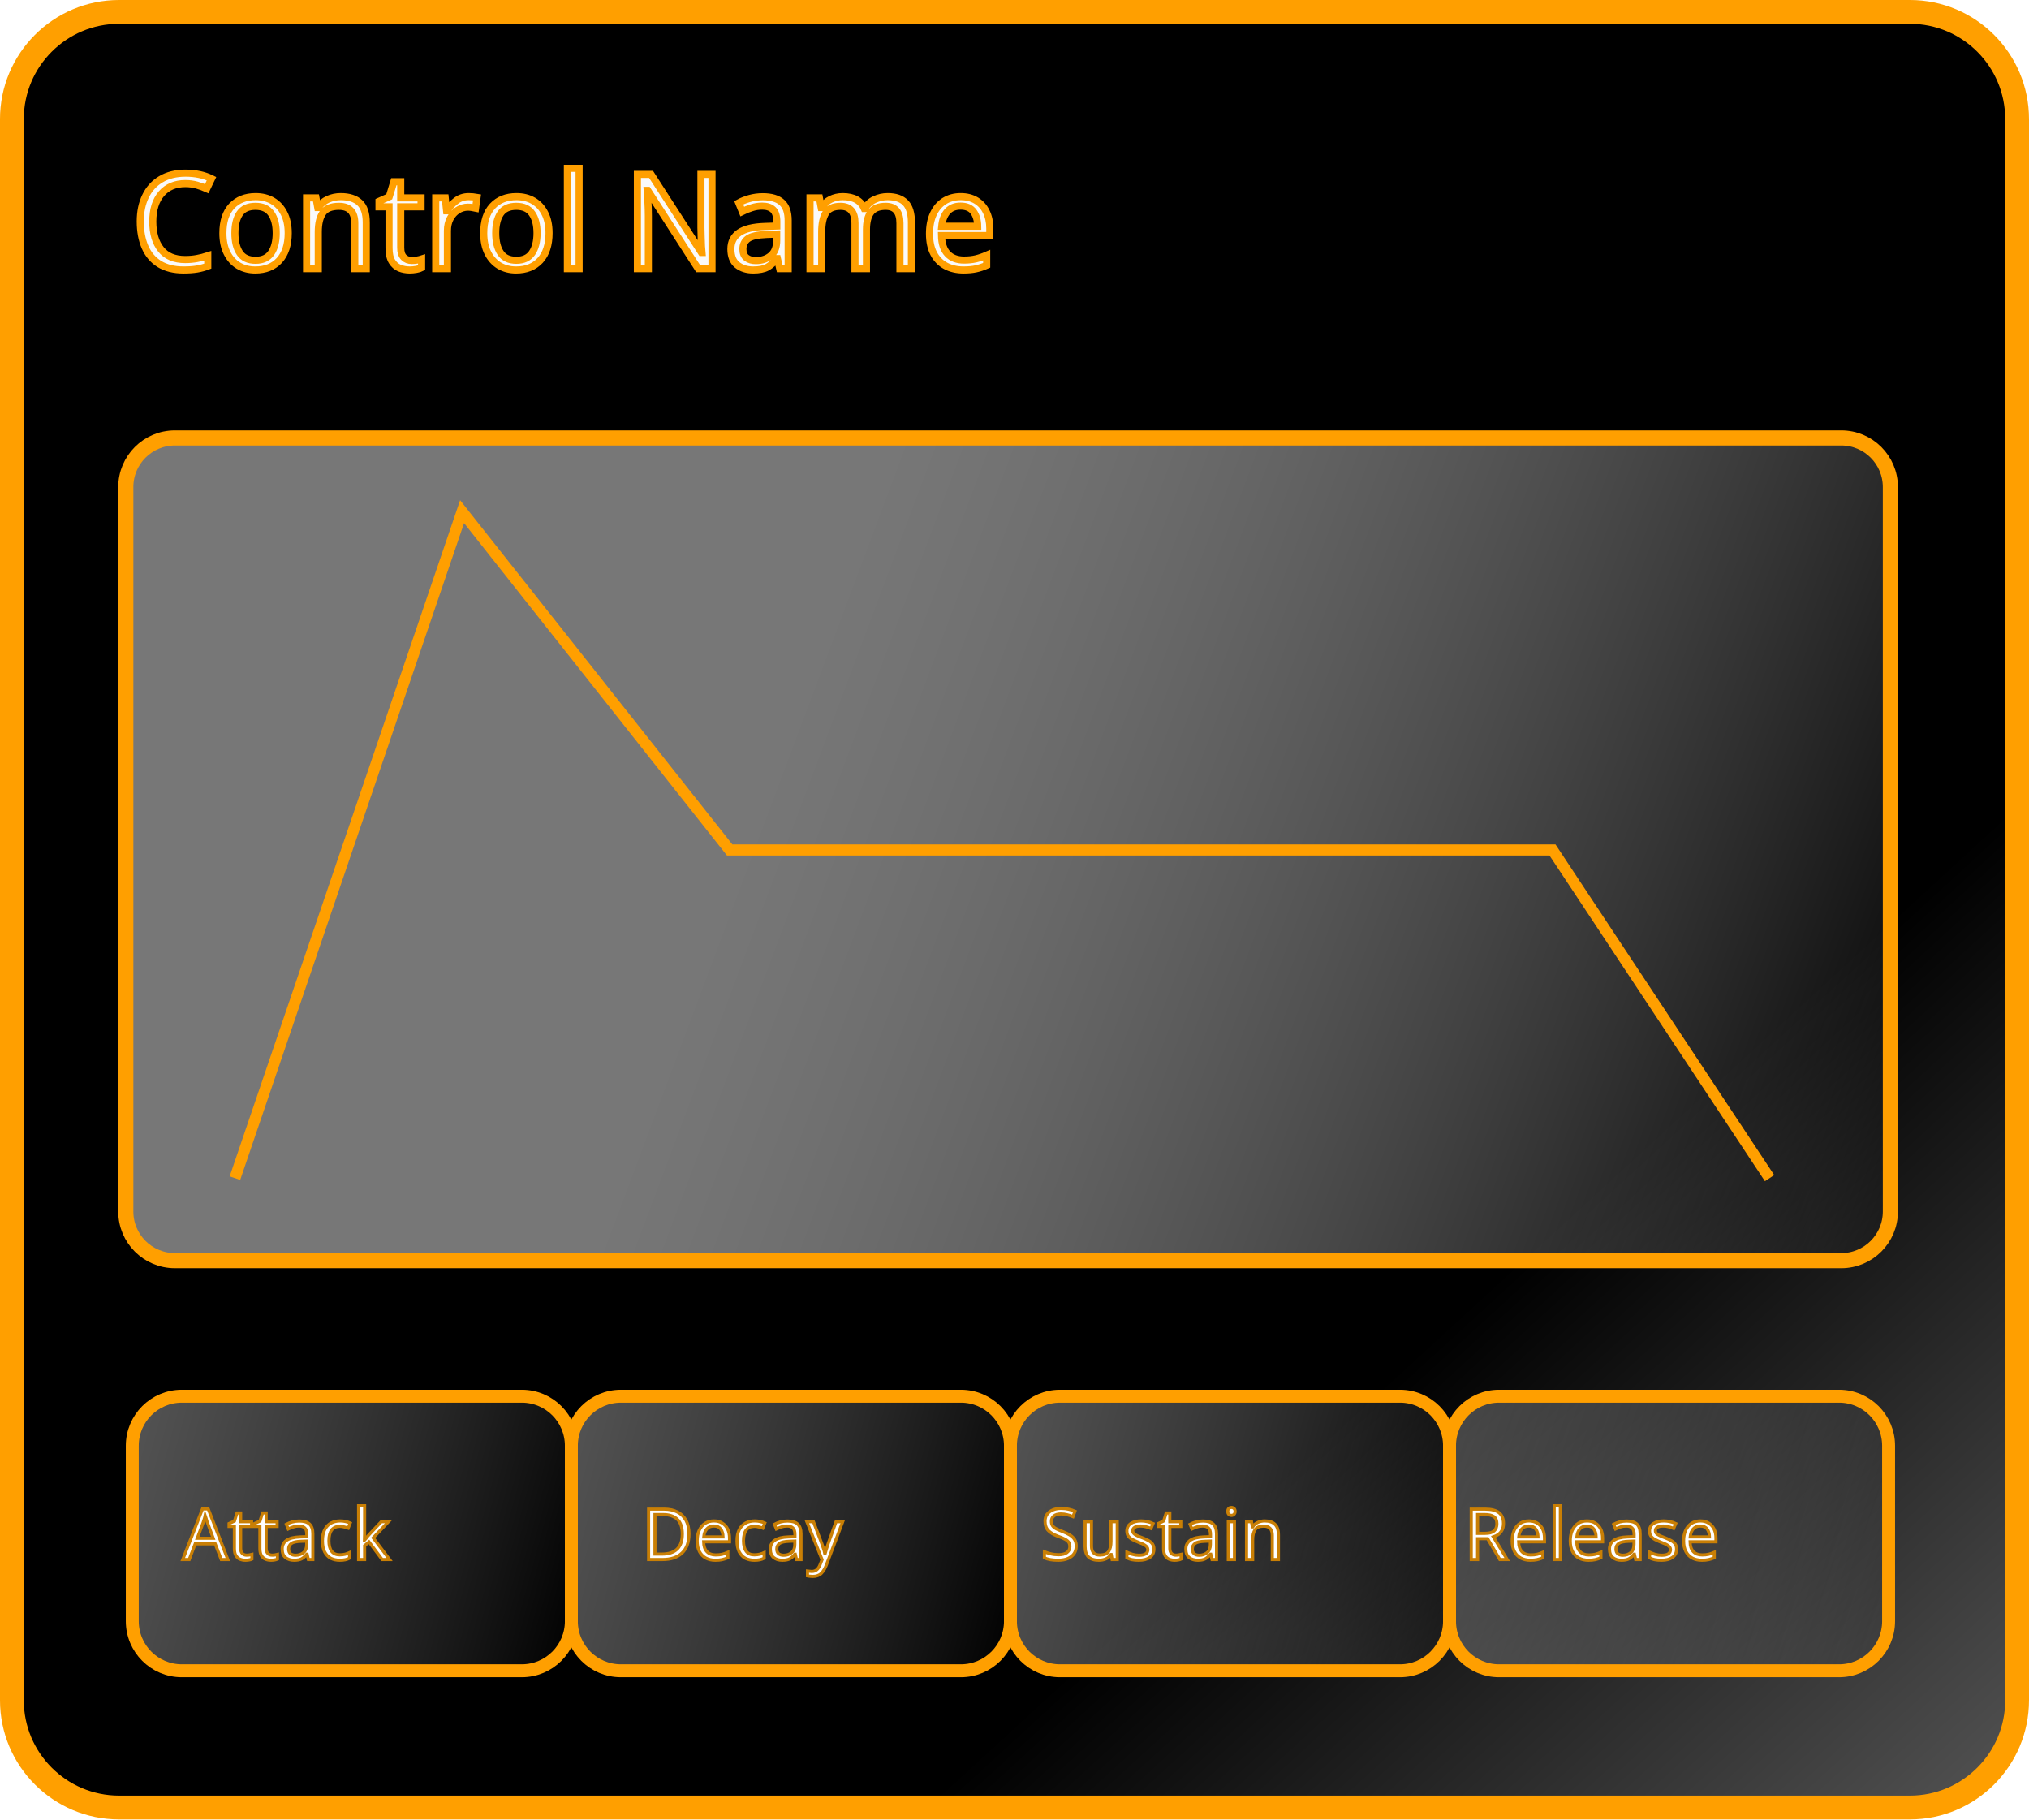
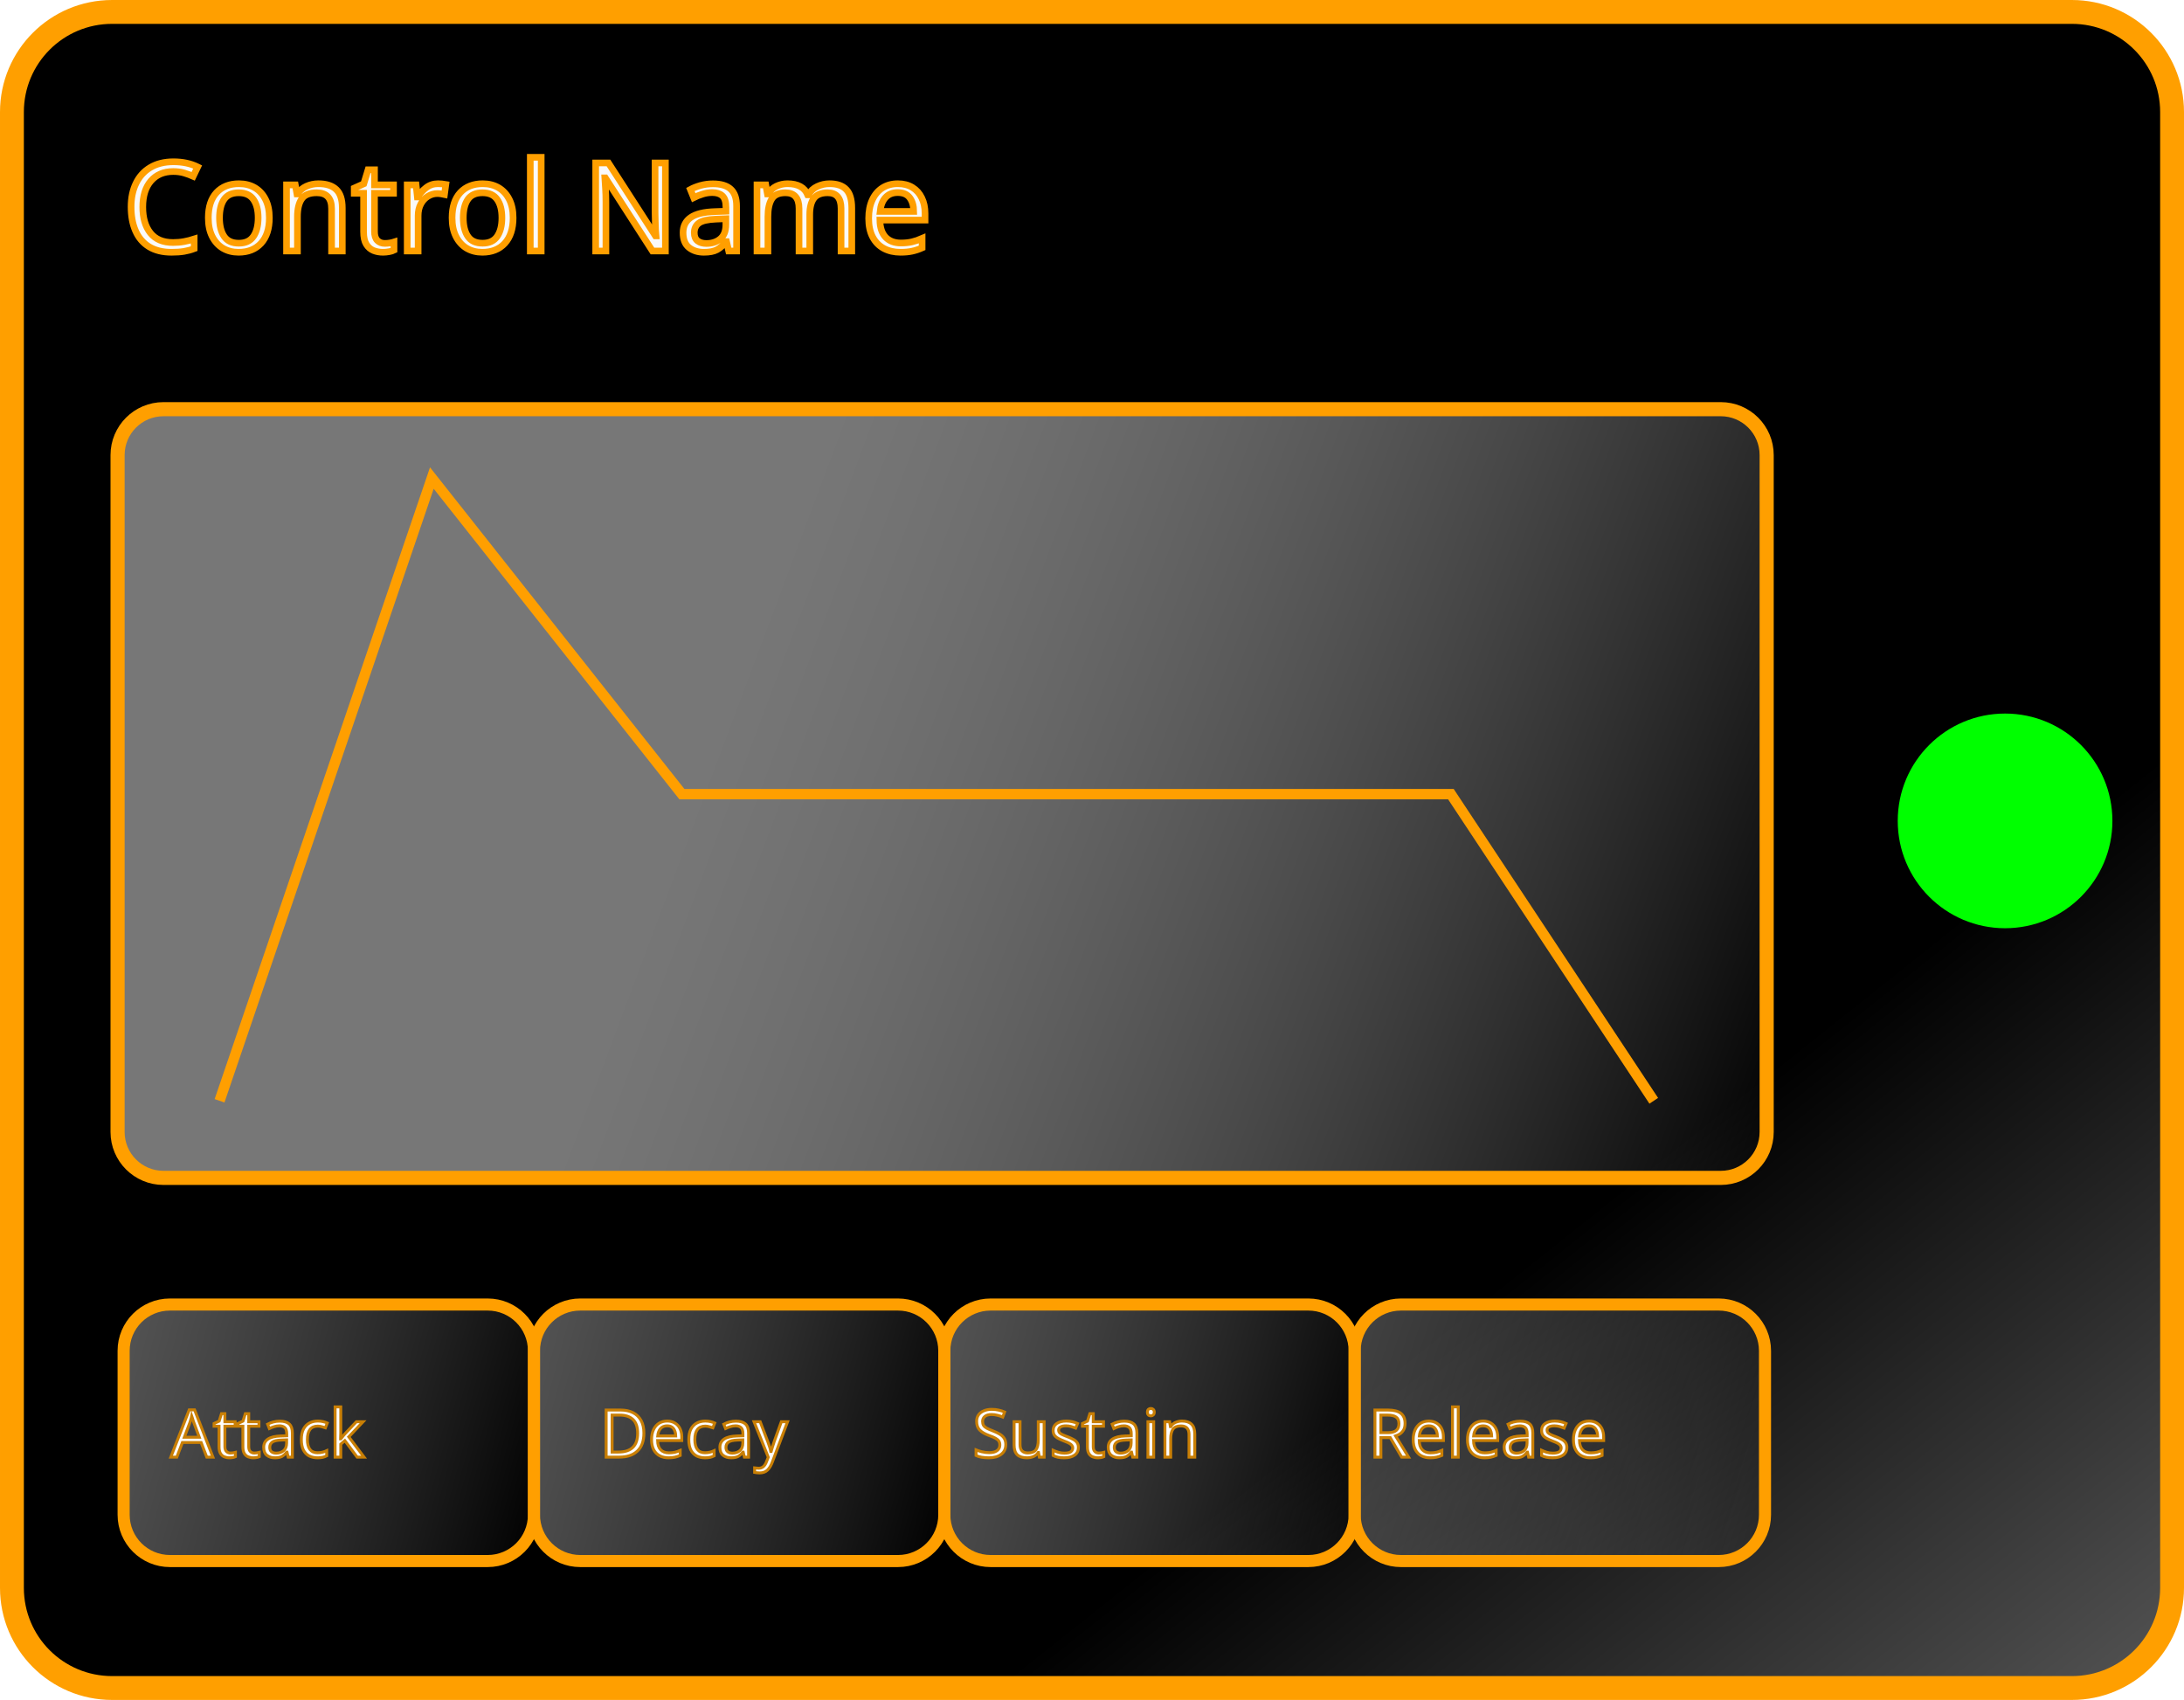
- <svg xmlns="http://www.w3.org/2000/svg" xmlns:xlink="http://www.w3.org/1999/xlink" height="272.392mm" id="svg3080" version="1.1" viewBox="0 0 303.838 272.392" width="303.838mm">
+ <svg xmlns="http://www.w3.org/2000/svg" xmlns:xlink="http://www.w3.org/1999/xlink" height="272.392mm" id="svg3080" version="1.1" viewBox="0 0 349.951 272.392" width="349.951mm">
  <defs id="defs3074">
    <linearGradient id="linearGradient4287-3">
      <stop id="stop4283" offset="0" style="stop-color:#777777;stop-opacity:1" />
      <stop id="stop4285" offset="1" style="stop-color:#c6c6c6;stop-opacity:0" />
    </linearGradient>
-     <linearGradient gradientTransform="matrix(2.322893,0,0,2.988376,-96.95237,-142.4261)" gradientUnits="userSpaceOnUse" id="linearGradient1488" x1="129.354" x2="156.824" xlink:href="#linearGradient1482" y1="118.096" y2="156.598" />
+     <linearGradient gradientTransform="matrix(2.677603,0,0,2.98548,-111.8989,-142.1561)" gradientUnits="userSpaceOnUse" id="linearGradient1488" x1="129.354" x2="156.824" xlink:href="#linearGradient1482" y1="118.096" y2="156.598" />
    <linearGradient id="linearGradient1482">
      <stop id="stop1478" offset="0" style="stop-color:#000000;stop-opacity:1" />
      <stop id="stop1480" offset="1" style="stop-color:#616161;stop-opacity:1" />
    </linearGradient>
    <linearGradient gradientUnits="userSpaceOnUse" id="linearGradient4289" x1="99.755" x2="272.146" xlink:href="#linearGradient4287-3" y1="156.129" y2="220.741" />
    <linearGradient gradientTransform="matrix(0.727556,0,0,1.007969,-123.3746,59.63546)" gradientUnits="userSpaceOnUse" id="linearGradient4325" x1="99.755" x2="272.146" xlink:href="#linearGradient4287-3" y1="156.129" y2="220.741" />
    <linearGradient gradientTransform="matrix(0.727556,0,0,1.007969,-123.3746,59.63546)" gradientUnits="userSpaceOnUse" id="linearGradient1017" x1="99.755" x2="272.146" xlink:href="#linearGradient4287-3" y1="156.129" y2="220.741" />
    <linearGradient gradientTransform="matrix(0.727556,0,0,1.007969,-123.3746,59.63546)" gradientUnits="userSpaceOnUse" id="linearGradient1041" x1="99.755" x2="272.146" xlink:href="#linearGradient4287-3" y1="156.129" y2="220.741" />
    <linearGradient gradientTransform="matrix(0.727556,0,0,1.007969,-123.3746,59.63546)" gradientUnits="userSpaceOnUse" id="linearGradient1065" x1="47.803" x2="272.146" xlink:href="#linearGradient4287-3" y1="115.63" y2="220.741" />
  </defs>
  <g id="layer1">
-     <rect height="268.829" id="rect1476" ry="16.059" style="fill:url(#linearGradient1488);fill-opacity:1;stroke:#ff9f00;stroke-width:3.563;stroke-linejoin:round;stroke-miterlimit:4;stroke-dasharray:none;stroke-opacity:1" width="300.275" x="1.781" y="1.781" />
+     <rect height="268.569" id="rect1476" ry="16.044" style="fill:url(#linearGradient1488);fill-opacity:1;stroke:#ff9f00;stroke-width:3.823;stroke-linejoin:round;stroke-miterlimit:4;stroke-dasharray:none;stroke-opacity:1" width="346.128" x="1.912" y="1.912" />
    <g class="attack" id="g979" transform="translate(10.93401,-31.99992)">
      <rect height="41.102" id="rect1476-4-3" ry="7.417" style="fill:url(#linearGradient4325);fill-opacity:1;stroke:#ff9f00;stroke-width:1.937;stroke-linejoin:round;stroke-miterlimit:4;stroke-dasharray:none;stroke-opacity:1" width="65.751" x="8.875" y="241.033" />
      <text id="text4330" style="font-size:10.583px;line-height:1.25;font-family:'Good Times';-inkscape-font-specification:'Good Times, Normal';fill:#fefefe;fill-opacity:1;stroke:#c97f05;stroke-width:0.465;stroke-miterlimit:4;stroke-dasharray:none;stroke-opacity:1" x="16.435" xml:space="preserve" y="265.484">
        <tspan id="tspan4328" style="fill:#fefefe;fill-opacity:1;stroke:#c97f05;stroke-width:0.465;stroke-miterlimit:4;stroke-dasharray:none;stroke-opacity:1" x="16.435" y="265.484">Attack</tspan>
      </text>
    </g>
    <g class="decay" id="g979-7" transform="translate(76.6851,-31.9999)">
      <rect height="41.102" id="rect1476-4-3-1" ry="7.417" style="fill:url(#linearGradient1017);fill-opacity:1;stroke:#ff9f00;stroke-width:1.937;stroke-linejoin:round;stroke-miterlimit:4;stroke-dasharray:none;stroke-opacity:1" width="65.751" x="8.875" y="241.033" />
      <text id="text4330-4" style="font-style:normal;font-variant:normal;font-weight:normal;font-stretch:normal;font-size:10.583px;line-height:1.25;font-family:'Good Times';-inkscape-font-specification:'Good Times, Normal';font-variant-ligatures:normal;font-variant-caps:normal;font-variant-numeric:normal;font-variant-east-asian:normal;fill:#fefefe;fill-opacity:1;stroke:#c97f05;stroke-width:0.465;stroke-miterlimit:4;stroke-dasharray:none;stroke-opacity:1" x="19.409" xml:space="preserve" y="265.484">
        <tspan id="tspan1071" x="19.409" y="265.484">Decay</tspan>
      </text>
    </g>
    <g class="sustain" id="g979-1" transform="translate(142.436,-31.9999)">
      <rect height="41.102" id="rect1476-4-3-4" ry="7.417" style="fill:url(#linearGradient1041);fill-opacity:1;stroke:#ff9f00;stroke-width:1.937;stroke-linejoin:round;stroke-miterlimit:4;stroke-dasharray:none;stroke-opacity:1" width="65.751" x="8.875" y="241.033" />
      <text id="text4330-3" style="font-style:normal;font-variant:normal;font-weight:normal;font-stretch:normal;font-size:10.583px;line-height:1.25;font-family:'Good Times';-inkscape-font-specification:'Good Times, Normal';font-variant-ligatures:normal;font-variant-caps:normal;font-variant-numeric:normal;font-variant-east-asian:normal;fill:#fefefe;fill-opacity:1;stroke:#c97f05;stroke-width:0.465;stroke-miterlimit:4;stroke-dasharray:none;stroke-opacity:1" x="13.413" xml:space="preserve" y="265.484">
        <tspan id="tspan1073" x="13.413" y="265.484">Sustain</tspan>
      </text>
    </g>
    <g class="release" id="g979-0" transform="translate(208.187,-31.9999)">
      <rect height="41.102" id="rect1476-4-3-18" ry="7.417" style="fill:url(#linearGradient1065);fill-opacity:1;stroke:#ff9f00;stroke-width:1.937;stroke-linejoin:round;stroke-miterlimit:4;stroke-dasharray:none;stroke-opacity:1" width="65.751" x="8.875" y="241.033" />
      <text id="text4330-7" style="font-style:normal;font-variant:normal;font-weight:normal;font-stretch:normal;font-size:10.583px;line-height:1.25;font-family:'Good Times';-inkscape-font-specification:'Good Times, Normal';font-variant-ligatures:normal;font-variant-caps:normal;font-variant-numeric:normal;font-variant-east-asian:normal;fill:#fefefe;fill-opacity:1;stroke:#c97f05;stroke-width:0.465;stroke-miterlimit:4;stroke-dasharray:none;stroke-opacity:1" x="11.093" xml:space="preserve" y="265.484">
        <tspan id="tspan1075" x="11.093" y="265.484">Release</tspan>
      </text>
    </g>
    <text class="controlName" id="text2240" style="font-style:normal;font-variant:normal;font-weight:normal;font-stretch:normal;font-size:19.756px;line-height:1.25;font-family:'Good Times';-inkscape-font-specification:'Good Times, Normal';font-variant-ligatures:normal;font-variant-caps:normal;font-variant-numeric:normal;font-variant-east-asian:normal;fill:#fafafa;fill-opacity:1;stroke:#ff9f00;stroke-width:1.065;stroke-miterlimit:4;stroke-dasharray:none;stroke-opacity:1" x="19.801" xml:space="preserve" y="40.218">
      <tspan id="tspan2238" style="font-style:normal;font-variant:normal;font-weight:normal;font-stretch:normal;font-size:19.756px;font-family:'Good Times';-inkscape-font-specification:'Good Times, Normal';font-variant-ligatures:normal;font-variant-caps:normal;font-variant-numeric:normal;font-variant-east-asian:normal;fill:#fafafa;fill-opacity:1;stroke:#ff9f00;stroke-width:1.065;stroke-miterlimit:4;stroke-dasharray:none;stroke-opacity:1" x="19.801" y="40.218">Control Name</tspan>
    </text>
    <g id="g1870">
      <rect class="pathAxes" height="123.176" id="rect1476-4" ry="7.358" style="fill:url(#linearGradient4289);fill-opacity:1;stroke:#ff9f00;stroke-width:2.262;stroke-linejoin:round;stroke-miterlimit:4;stroke-dasharray:none;stroke-opacity:1" width="264.242" x="18.838" y="65.565" />
      <path class="envelopePath" d="M 35.179,176.387 69.197,76.601 109.262,127.25 h 123.22 l 32.506,49.137" id="path1866" style="fill:none;stroke:#ff9f00;stroke-width:1.665;stroke-linecap:butt;stroke-linejoin:miter;stroke-miterlimit:4;stroke-dasharray:none;stroke-opacity:1" />
    </g>
+     <circle style="fill:#00ff00;fill-opacity:1;stroke:none;stroke-width:2.365;stroke-linejoin:round" id="path1860" cx="321.28" cy="131.536" r="17.199" class="patchJack" />
  </g>
</svg>
